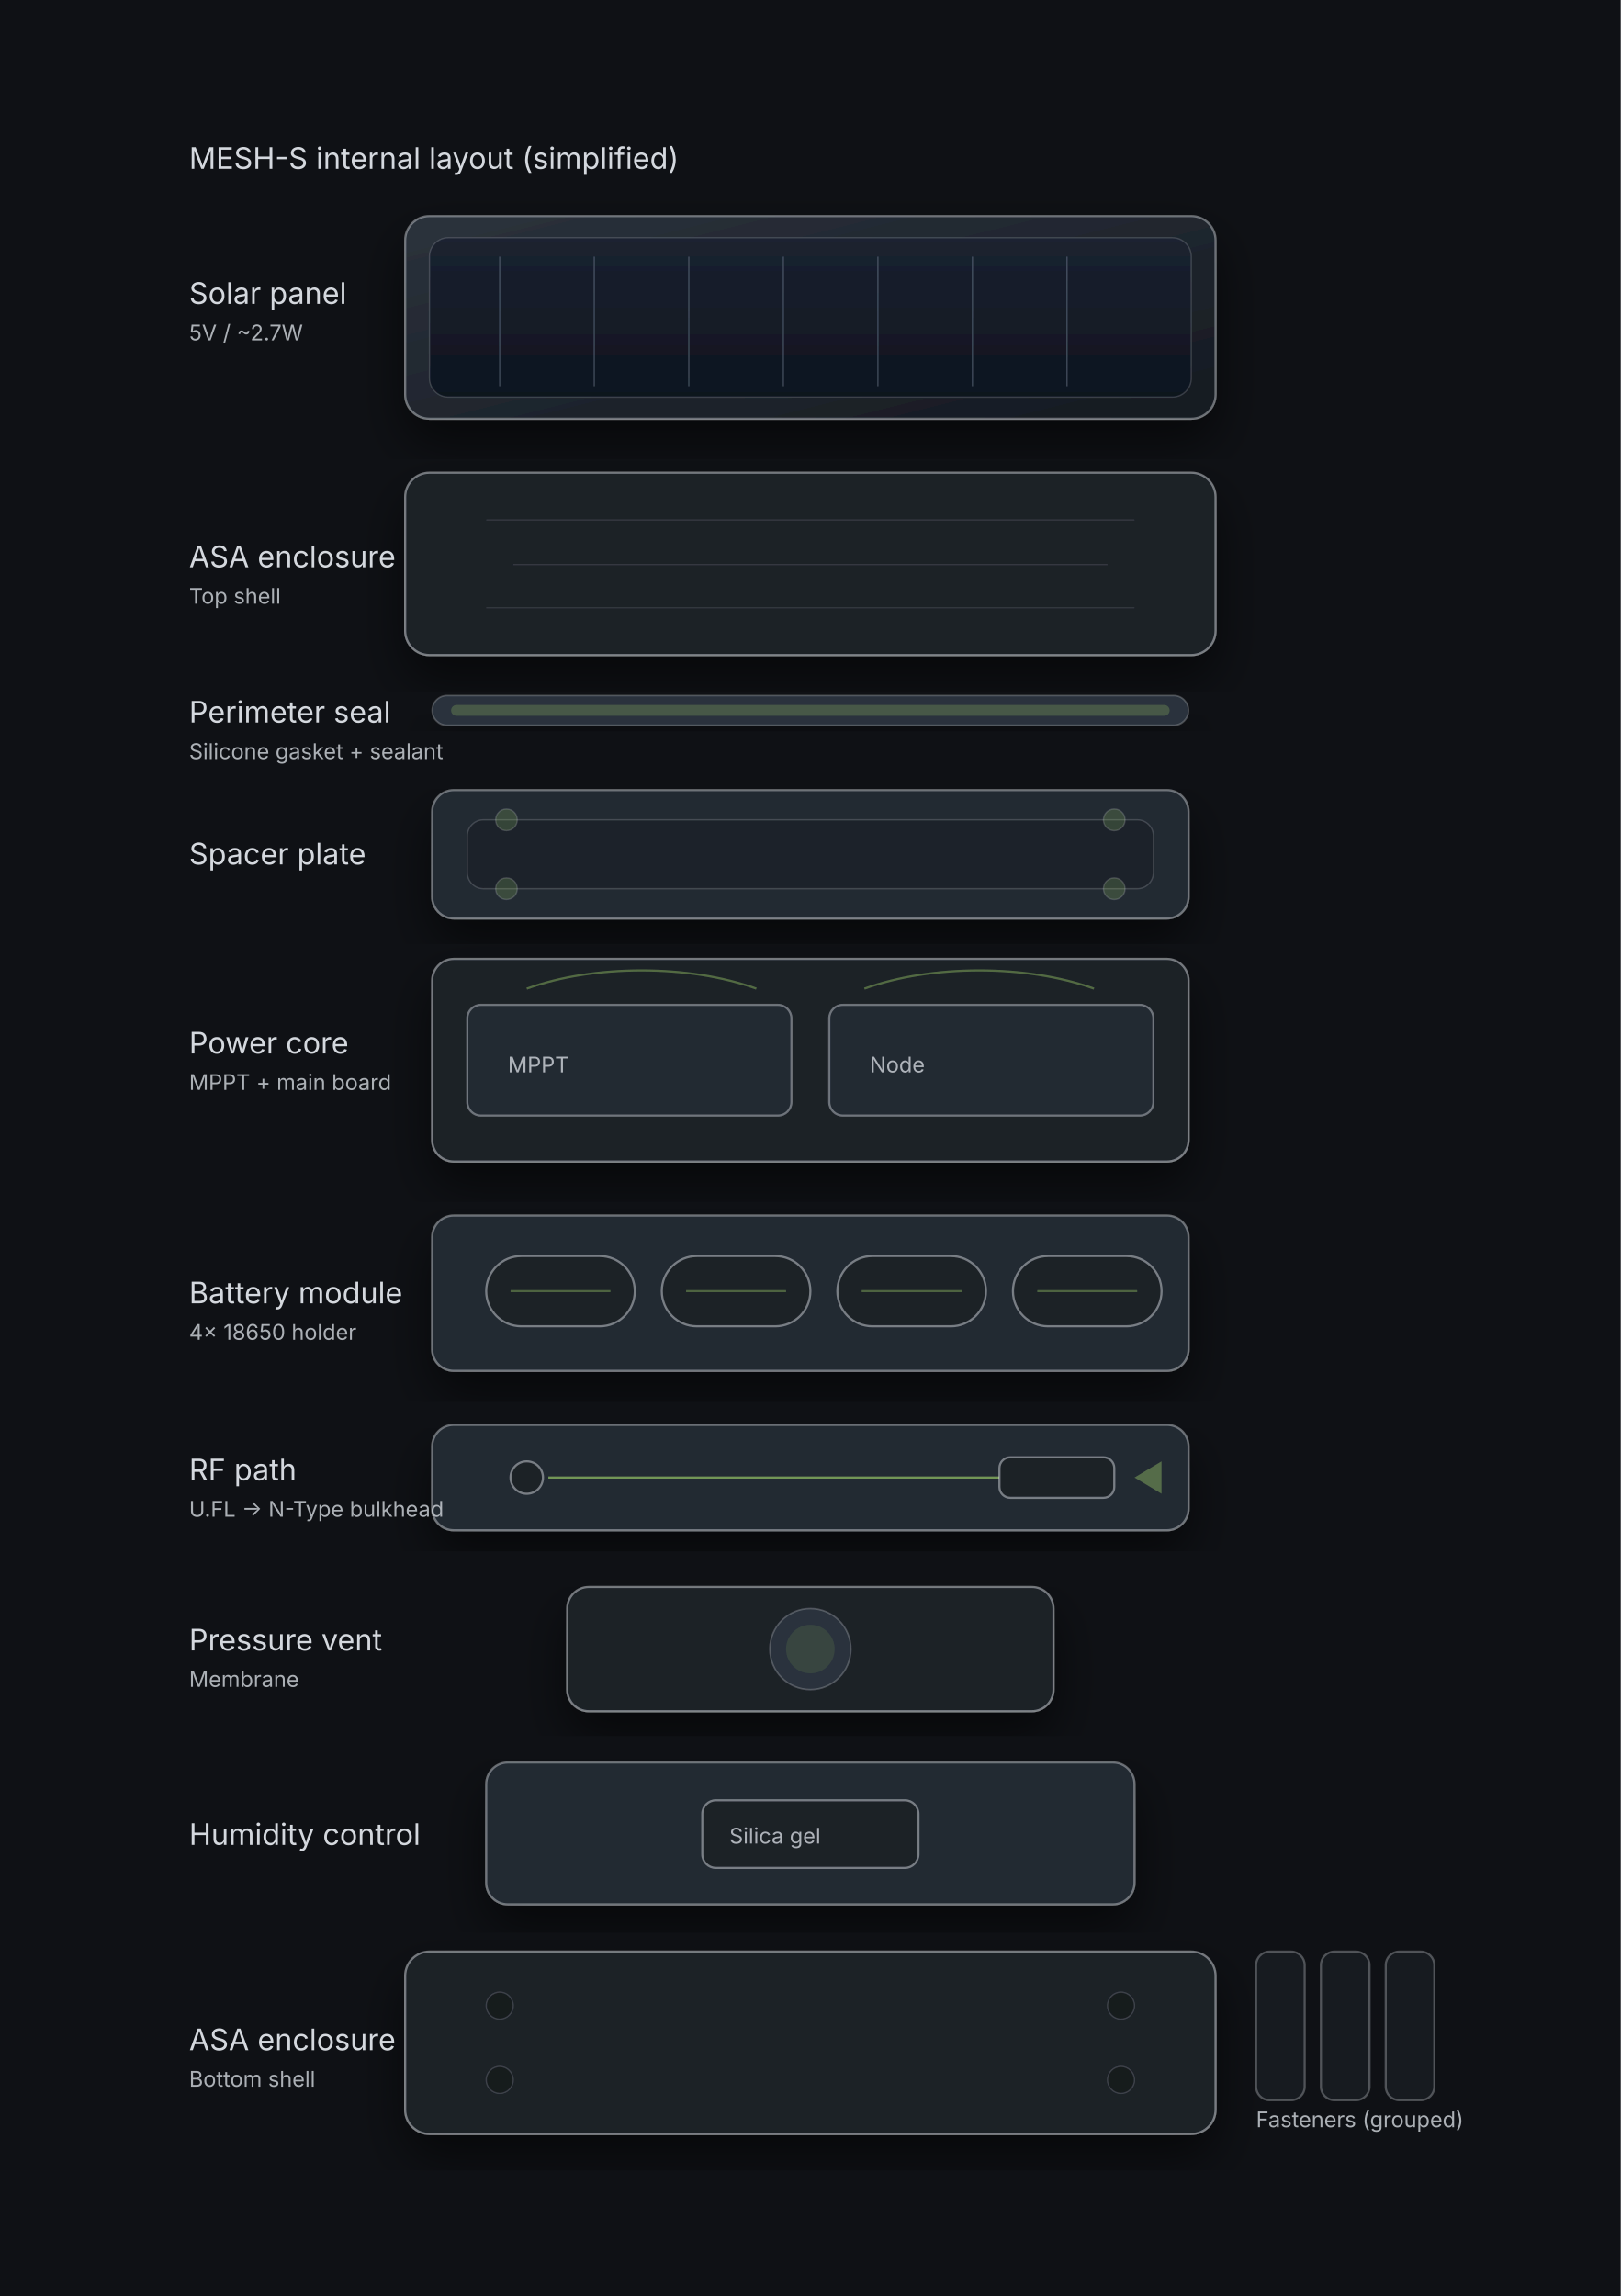
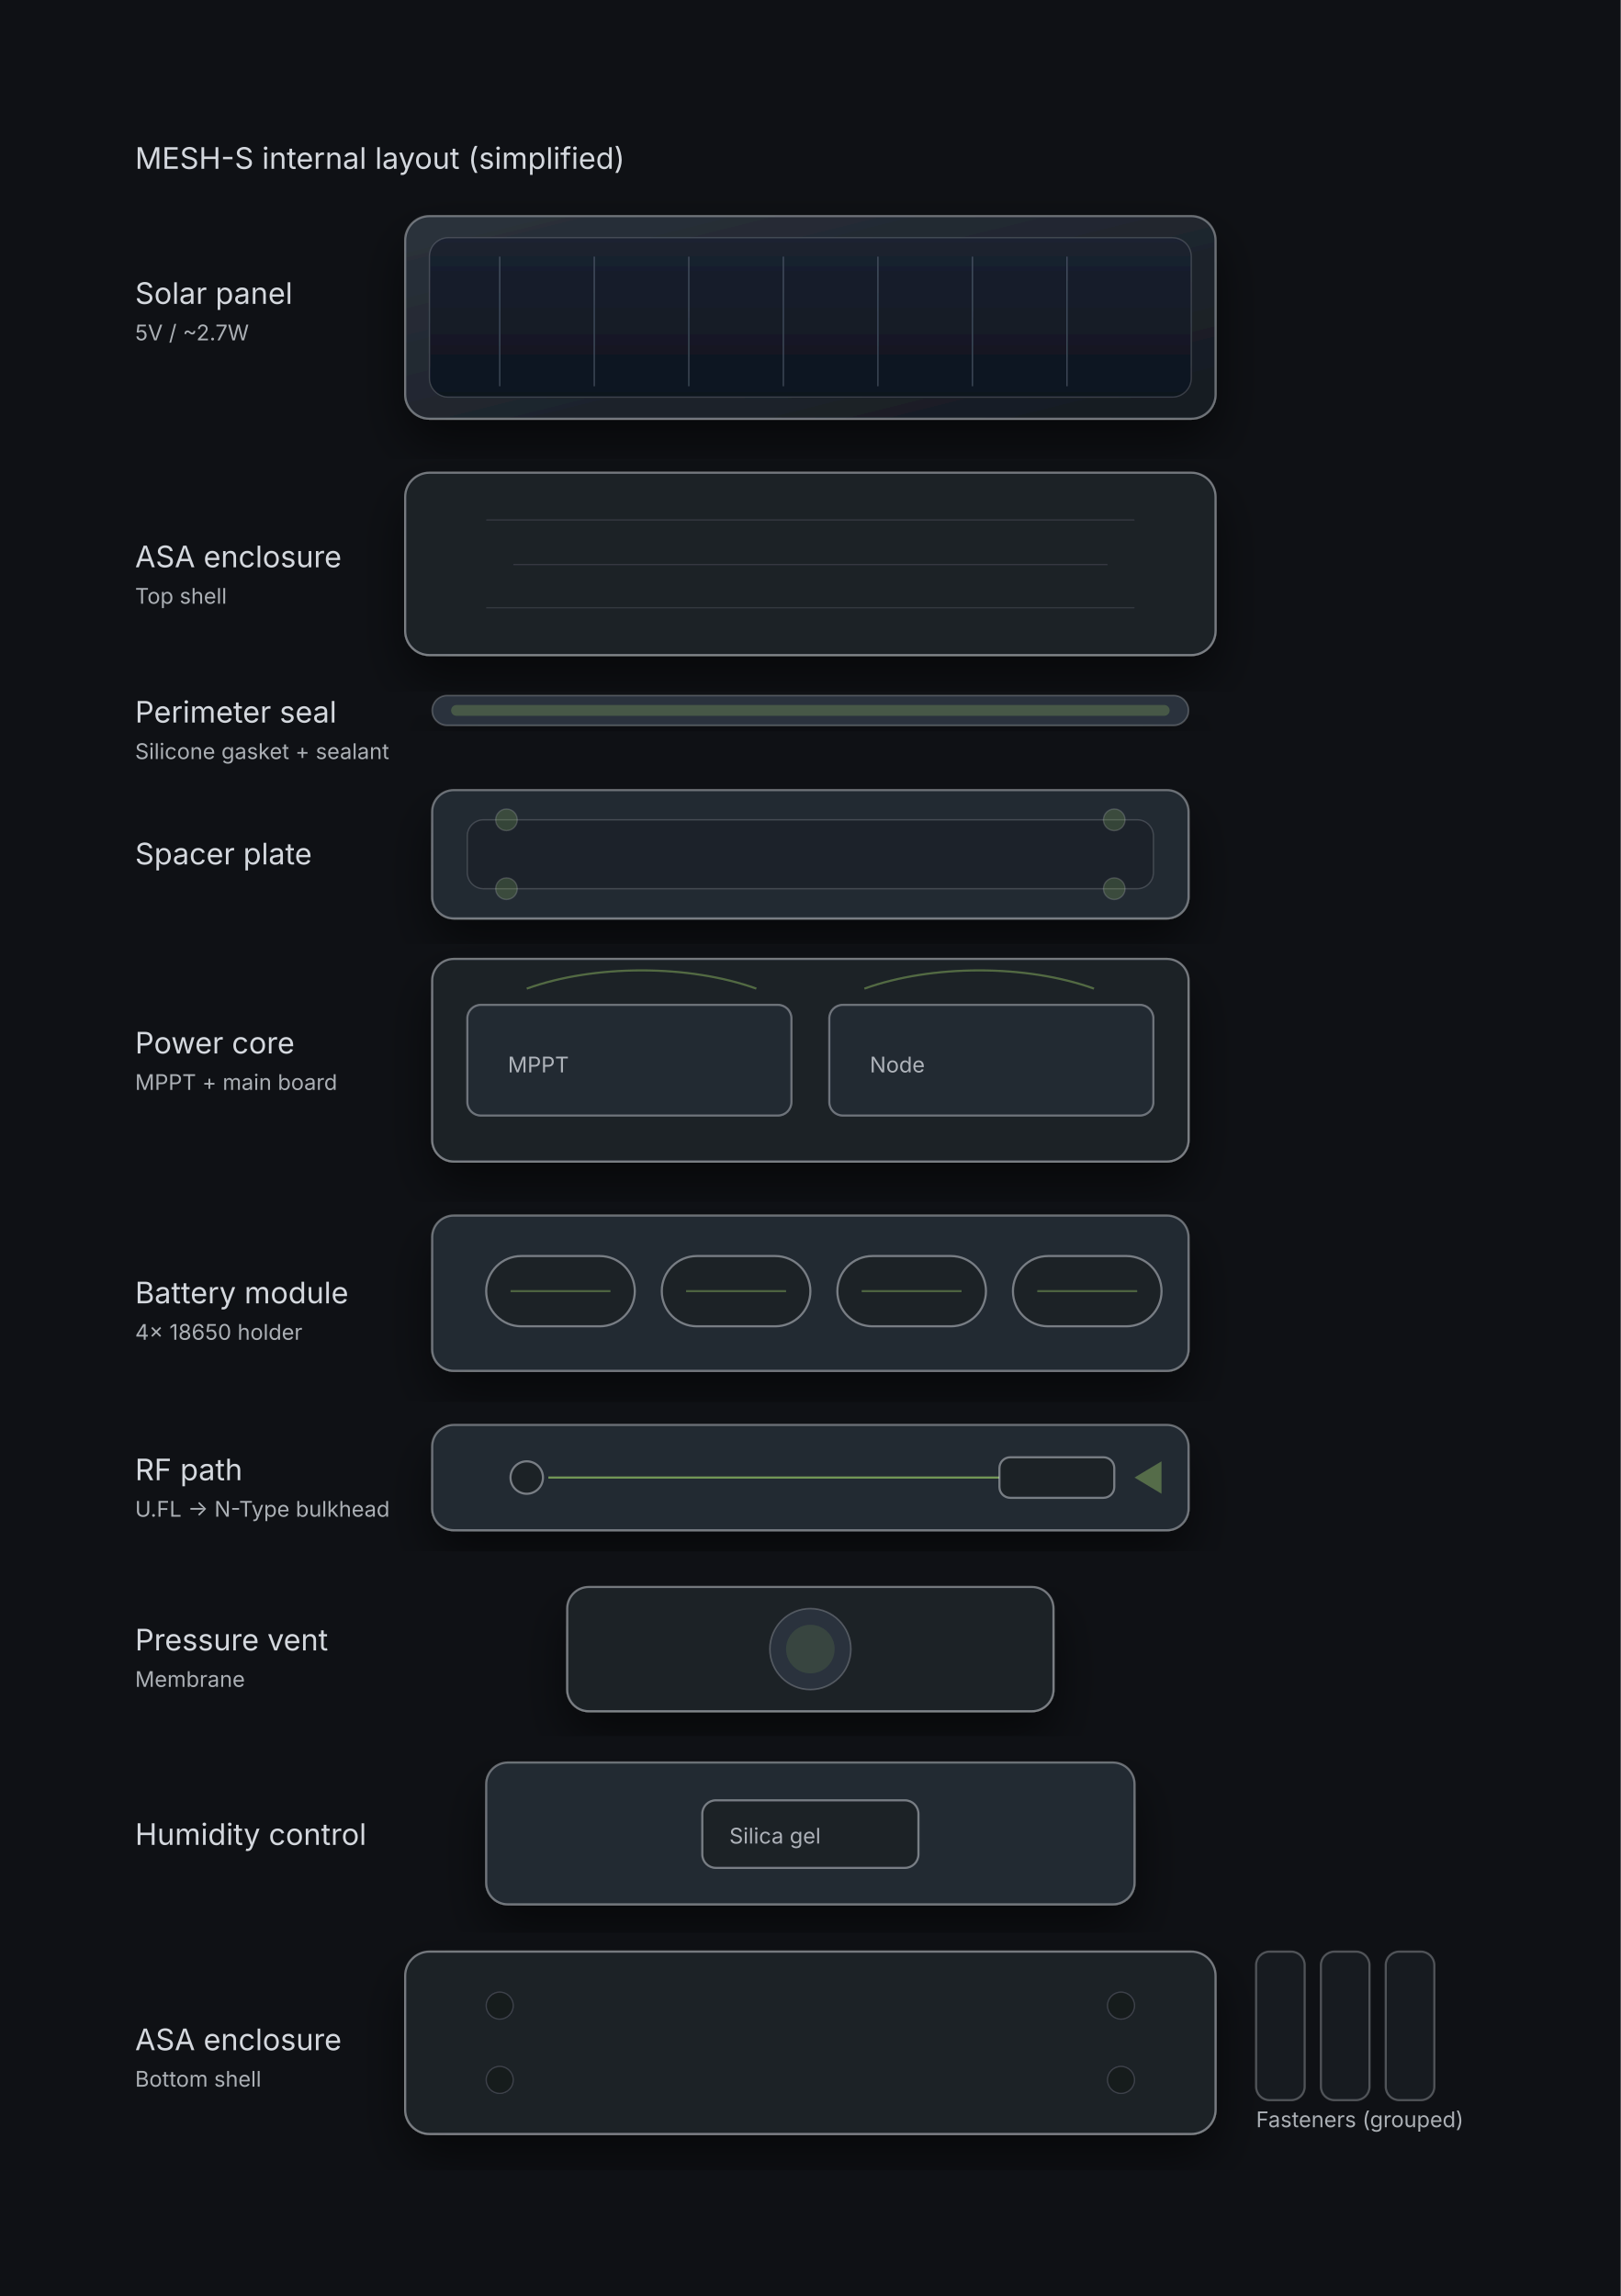
<svg xmlns="http://www.w3.org/2000/svg" width="1200" height="1700" viewBox="0 0 1200 1700" role="img" aria-labelledby="title desc">
  <defs>
    <style>
      .bg { fill: #0f1115; }

      /* Softer, less "schematic" look */
      .stroke { stroke: rgba(229,233,239,0.55); stroke-width: 1.6; }
      .accent { stroke: rgba(157,208,106,0.65); stroke-width: 1.6; fill: none; }
      .shape { fill: #1b2027; stroke: rgba(229,233,239,0.45); stroke-width: 1.6; }
      .shape2 { fill: #232a33; stroke: rgba(229,233,239,0.40); stroke-width: 1.6; }

      .label { fill: rgba(229,233,239,0.92); font-family: "Inter", "Segoe UI", Arial, sans-serif; font-size: 22px; }
      .small { fill: rgba(199,203,209,0.85); font-family: "Inter", "Segoe UI", Arial, sans-serif; font-size: 16px; }

      /* Subtle shadow */
      .shadow { filter: url(#shadow); }
    </style>
    <filter id="shadow" x="-20%" y="-20%" width="140%" height="140%">
      <feDropShadow dx="0" dy="18" stdDeviation="18" flood-color="#000" flood-opacity="0.55" />
    </filter>
    <linearGradient id="panelGlass" x1="0" y1="0" x2="0" y2="1">
      <stop offset="0" stop-color="#1b2230" stop-opacity="1" />
      <stop offset="1" stop-color="#0e141f" stop-opacity="1" />
    </linearGradient>
    <linearGradient id="panelFrame" x1="0" y1="0" x2="1" y2="1">
      <stop offset="0" stop-color="#2b323c" />
      <stop offset="1" stop-color="#151a21" />
    </linearGradient>
  </defs>
  <rect class="bg" x="0" y="0" width="1200" height="1700" />
-   <text class="label" x="140" y="125">MESH-S internal layout (simplified)</text>
+   <text class="label" x="100" y="125">MESH-S internal layout (simplified)</text>
  <g class="shadow" transform="translate(300,160)">
    <rect x="0" y="0" width="600" height="150" rx="18" fill="url(#panelFrame)" stroke="rgba(229,233,239,0.40)" stroke-width="1.6" />
    <rect x="18" y="16" width="564" height="118" rx="14" fill="url(#panelGlass)" stroke="rgba(229,233,239,0.18)" stroke-width="1" />
    <g opacity="0.35" stroke="#8da2b8" stroke-width="1">
      <line x1="70" y1="30" x2="70" y2="126" />
      <line x1="140" y1="30" x2="140" y2="126" />
      <line x1="210" y1="30" x2="210" y2="126" />
      <line x1="280" y1="30" x2="280" y2="126" />
      <line x1="350" y1="30" x2="350" y2="126" />
      <line x1="420" y1="30" x2="420" y2="126" />
      <line x1="490" y1="30" x2="490" y2="126" />
    </g>
  </g>
-   <text class="label" x="140" y="225">Solar panel</text>
-   <text class="small" x="140" y="252">5V / ~2.7W</text>
+   <text class="label" x="100" y="225">Solar panel</text>
+   <text class="small" x="100" y="252">5V / ~2.7W</text>
  <g class="shadow" transform="translate(300,350)">
    <rect class="shape" x="0" y="0" width="600" height="135" rx="18" />
    <g opacity="0.22" stroke="rgba(229,233,239,0.55)" stroke-width="1">
      <line x1="60" y1="35" x2="540" y2="35" />
      <line x1="80" y1="68" x2="520" y2="68" />
      <line x1="60" y1="100" x2="540" y2="100" />
    </g>
  </g>
-   <text class="label" x="140" y="420">ASA enclosure</text>
-   <text class="small" x="140" y="447">Top shell</text>
+   <text class="label" x="100" y="420">ASA enclosure</text>
+   <text class="small" x="100" y="447">Top shell</text>
  <g class="shadow" transform="translate(320,515)">
    <rect x="0" y="0" width="560" height="22" rx="11" fill="#2a323c" stroke="rgba(229,233,239,0.25)" stroke-width="1.2" />
    <rect x="14" y="7" width="532" height="8" rx="4" fill="rgba(157,208,106,0.25)" />
  </g>
-   <text class="label" x="140" y="535">Perimeter seal</text>
-   <text class="small" x="140" y="562">Silicone gasket + sealant</text>
+   <text class="label" x="100" y="535">Perimeter seal</text>
+   <text class="small" x="100" y="562">Silicone gasket + sealant</text>
  <g class="shadow" transform="translate(320,585)">
    <rect class="shape2" x="0" y="0" width="560" height="95" rx="16" />
    <rect x="26" y="22" width="508" height="51" rx="12" fill="rgba(0,0,0,0.18)" stroke="rgba(229,233,239,0.18)" stroke-width="1" />
    <g fill="rgba(157,208,106,0.20)" stroke="rgba(229,233,239,0.18)" stroke-width="1">
      <circle cx="55" cy="22" r="8" />
      <circle cx="505" cy="22" r="8" />
      <circle cx="55" cy="73" r="8" />
      <circle cx="505" cy="73" r="8" />
    </g>
  </g>
-   <text class="label" x="140" y="640">Spacer plate</text>
+   <text class="label" x="100" y="640">Spacer plate</text>
  <g class="shadow" transform="translate(320,710)">
    <rect class="shape" x="0" y="0" width="560" height="150" rx="16" />
    <rect class="shape2" x="26" y="34" width="240" height="82" rx="10" />
    <rect class="shape2" x="294" y="34" width="240" height="82" rx="10" />
    <text class="small" x="56" y="84" fill="rgba(229,233,239,0.75)">MPPT</text>
    <text class="small" x="324" y="84" fill="rgba(229,233,239,0.75)">Node</text>
    <path class="accent" d="M70 22 C120 4, 190 4, 240 22" opacity="0.65" />
    <path class="accent" d="M320 22 C370 4, 440 4, 490 22" opacity="0.65" />
  </g>
-   <text class="label" x="140" y="780">Power core</text>
-   <text class="small" x="140" y="807">MPPT + main board</text>
+   <text class="label" x="100" y="780">Power core</text>
+   <text class="small" x="100" y="807">MPPT + main board</text>
  <g class="shadow" transform="translate(320,900)">
    <rect class="shape2" x="0" y="0" width="560" height="115" rx="16" />
    <g transform="translate(40,30)">
      <rect class="shape" x="0" y="0" width="110" height="52" rx="26" />
      <rect class="shape" x="130" y="0" width="110" height="52" rx="26" />
      <rect class="shape" x="260" y="0" width="110" height="52" rx="26" />
      <rect class="shape" x="390" y="0" width="110" height="52" rx="26" />
      <g class="accent" opacity="0.6">
        <line x1="18" y1="26" x2="92" y2="26" />
        <line x1="148" y1="26" x2="222" y2="26" />
        <line x1="278" y1="26" x2="352" y2="26" />
        <line x1="408" y1="26" x2="482" y2="26" />
      </g>
    </g>
  </g>
-   <text class="label" x="140" y="965">Battery module</text>
-   <text class="small" x="140" y="992">4× 18650 holder</text>
+   <text class="label" x="100" y="965">Battery module</text>
+   <text class="small" x="100" y="992">4× 18650 holder</text>
  <g class="shadow" transform="translate(320,1055)">
    <rect class="shape2" x="0" y="0" width="560" height="78" rx="16" />
    <circle class="shape" cx="70" cy="39" r="12" />
    <line class="accent" x1="86" y1="39" x2="420" y2="39" />
    <rect class="shape" x="420" y="24" width="85" height="30" rx="8" />
    <polygon fill="rgba(157,208,106,0.40)" points="520,39 540,27 540,51" />
  </g>
-   <text class="label" x="140" y="1096">RF path</text>
-   <text class="small" x="140" y="1123">U.FL → N-Type bulkhead</text>
+   <text class="label" x="100" y="1096">RF path</text>
+   <text class="small" x="100" y="1123">U.FL → N-Type bulkhead</text>
  <g class="shadow" transform="translate(420,1175)">
    <rect class="shape" x="0" y="0" width="360" height="92" rx="16" />
    <circle cx="180" cy="46" r="30" fill="#2a323c" stroke="rgba(229,233,239,0.25)" stroke-width="1.2" />
    <circle cx="180" cy="46" r="18" fill="rgba(157,208,106,0.12)" />
  </g>
-   <text class="label" x="140" y="1222">Pressure vent</text>
-   <text class="small" x="140" y="1249">Membrane</text>
+   <text class="label" x="100" y="1222">Pressure vent</text>
+   <text class="small" x="100" y="1249">Membrane</text>
  <g class="shadow" transform="translate(360,1305)">
    <rect class="shape2" x="0" y="0" width="480" height="105" rx="16" />
    <rect class="shape" x="160" y="28" width="160" height="50" rx="10" />
    <text class="small" x="180" y="60" fill="rgba(229,233,239,0.75)">Silica gel</text>
  </g>
-   <text class="label" x="140" y="1366">Humidity control</text>
+   <text class="label" x="100" y="1366">Humidity control</text>
  <g class="shadow" transform="translate(300,1445)">
    <rect class="shape" x="0" y="0" width="600" height="135" rx="18" />
    <g fill="rgba(0,0,0,0.20)" stroke="rgba(229,233,239,0.18)" stroke-width="1">
      <circle cx="70" cy="40" r="10" />
      <circle cx="530" cy="40" r="10" />
      <circle cx="70" cy="95" r="10" />
      <circle cx="530" cy="95" r="10" />
    </g>
  </g>
-   <text class="label" x="140" y="1518">ASA enclosure</text>
-   <text class="small" x="140" y="1545">Bottom shell</text>
+   <text class="label" x="100" y="1518">ASA enclosure</text>
+   <text class="small" x="100" y="1545">Bottom shell</text>
  <g opacity="0.65" transform="translate(930,1445)">
    <rect class="shape" x="0" y="0" width="36" height="110" rx="10" />
    <rect class="shape" x="48" y="0" width="36" height="110" rx="10" />
    <rect class="shape" x="96" y="0" width="36" height="110" rx="10" />
  </g>
  <text class="small" x="930" y="1575">Fasteners (grouped)</text>
</svg>
